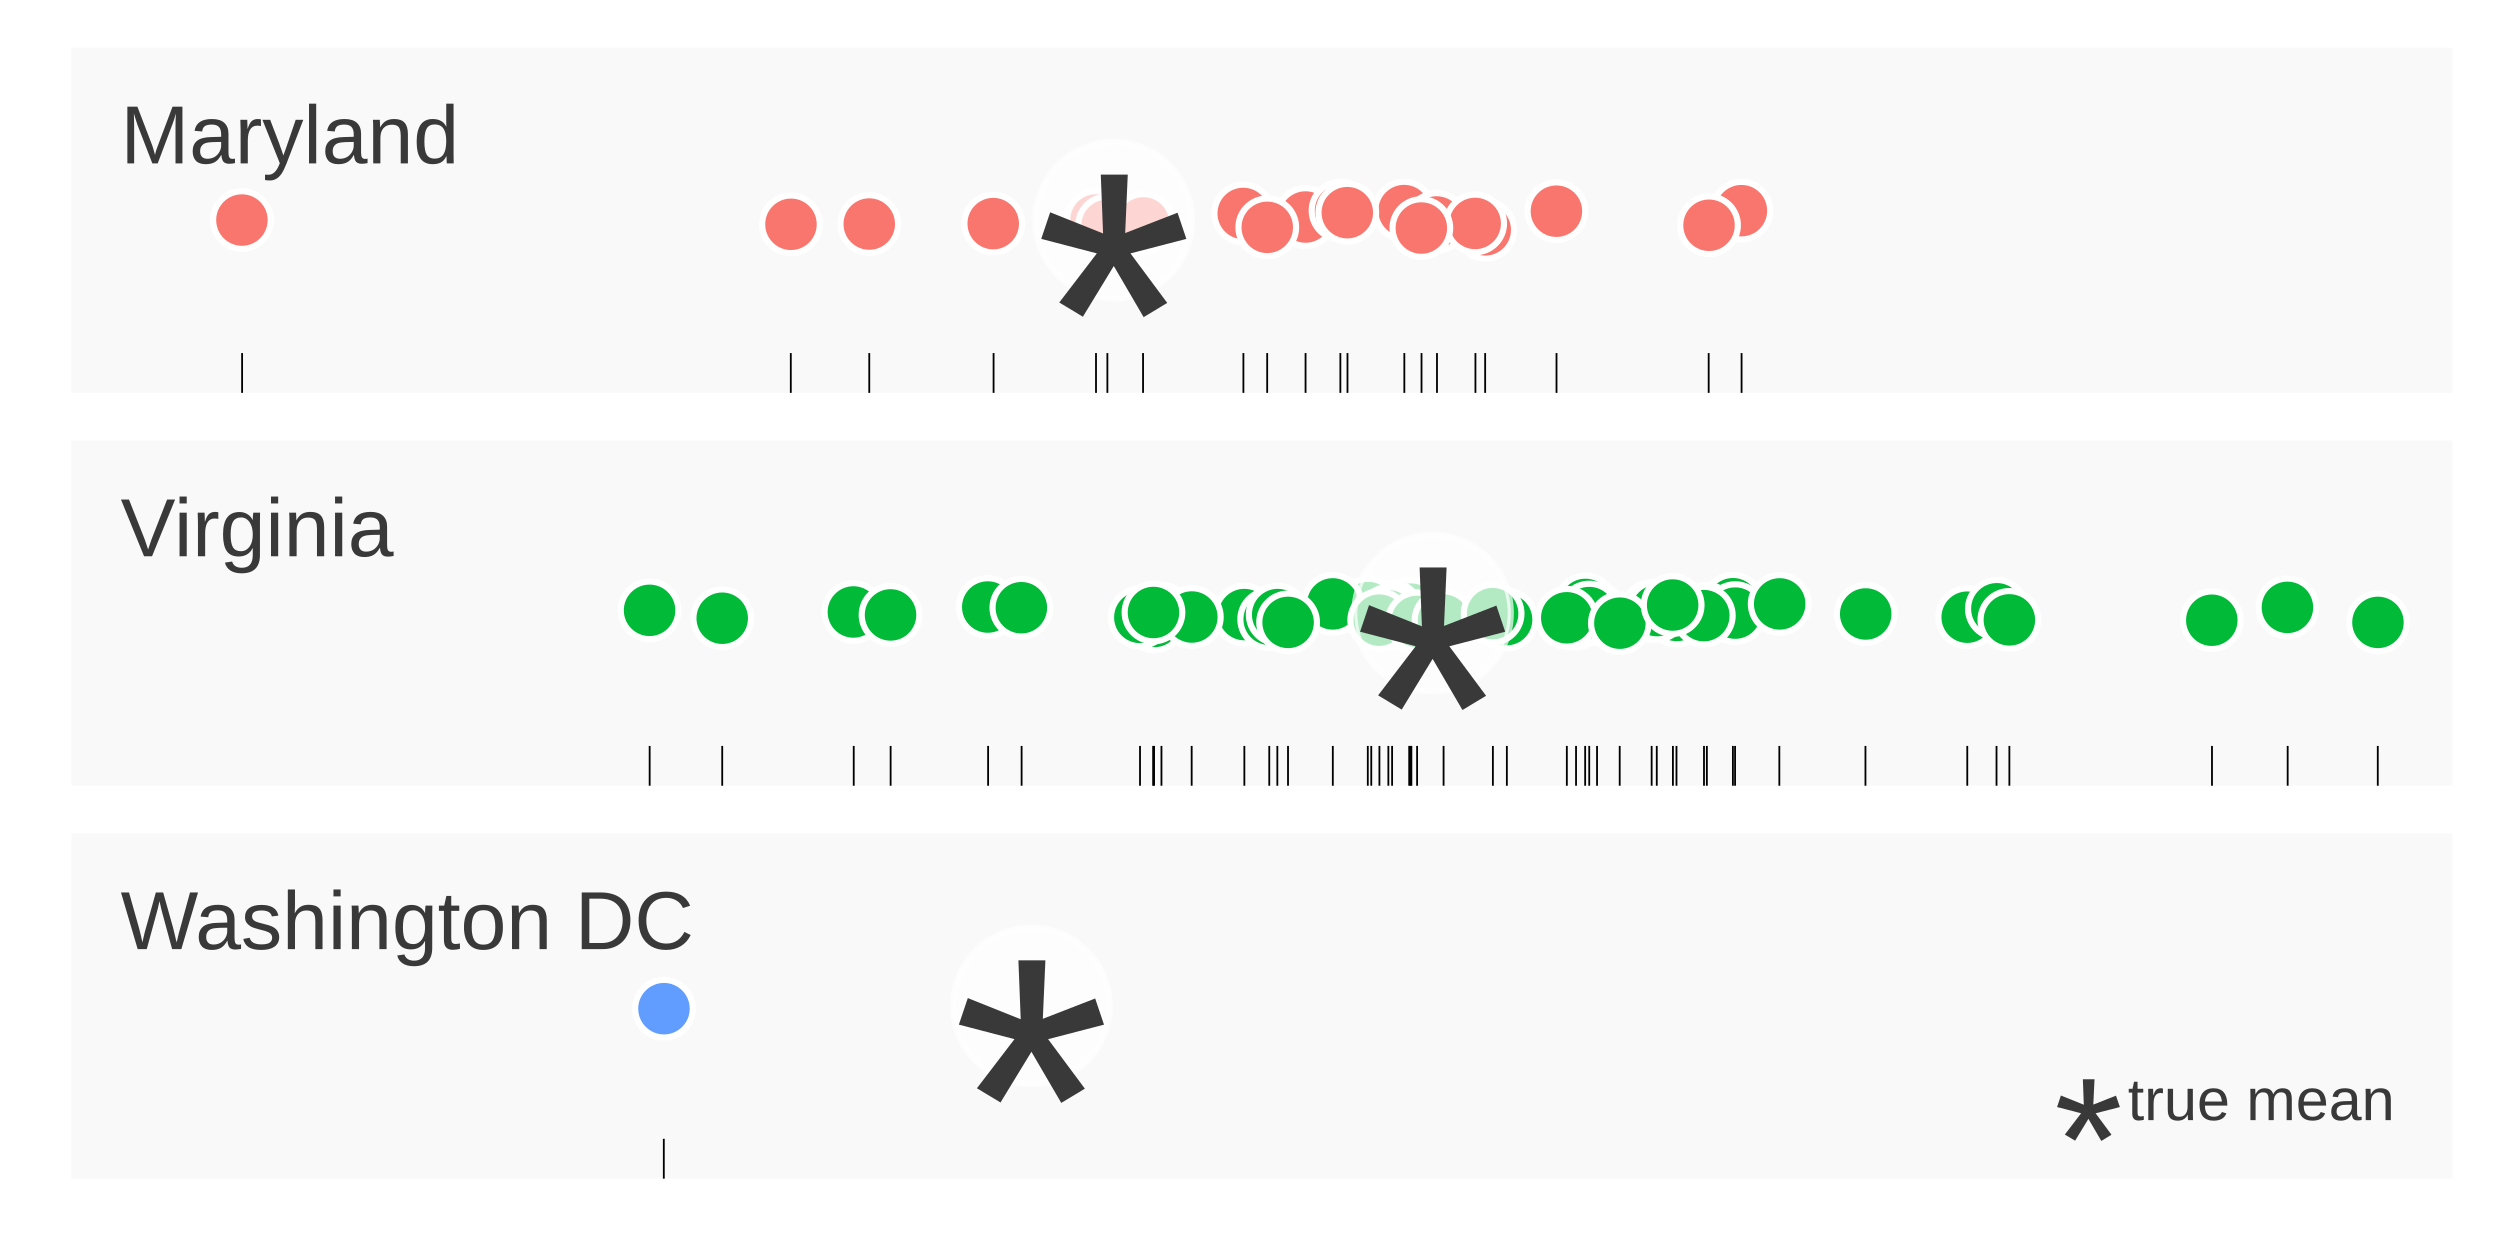
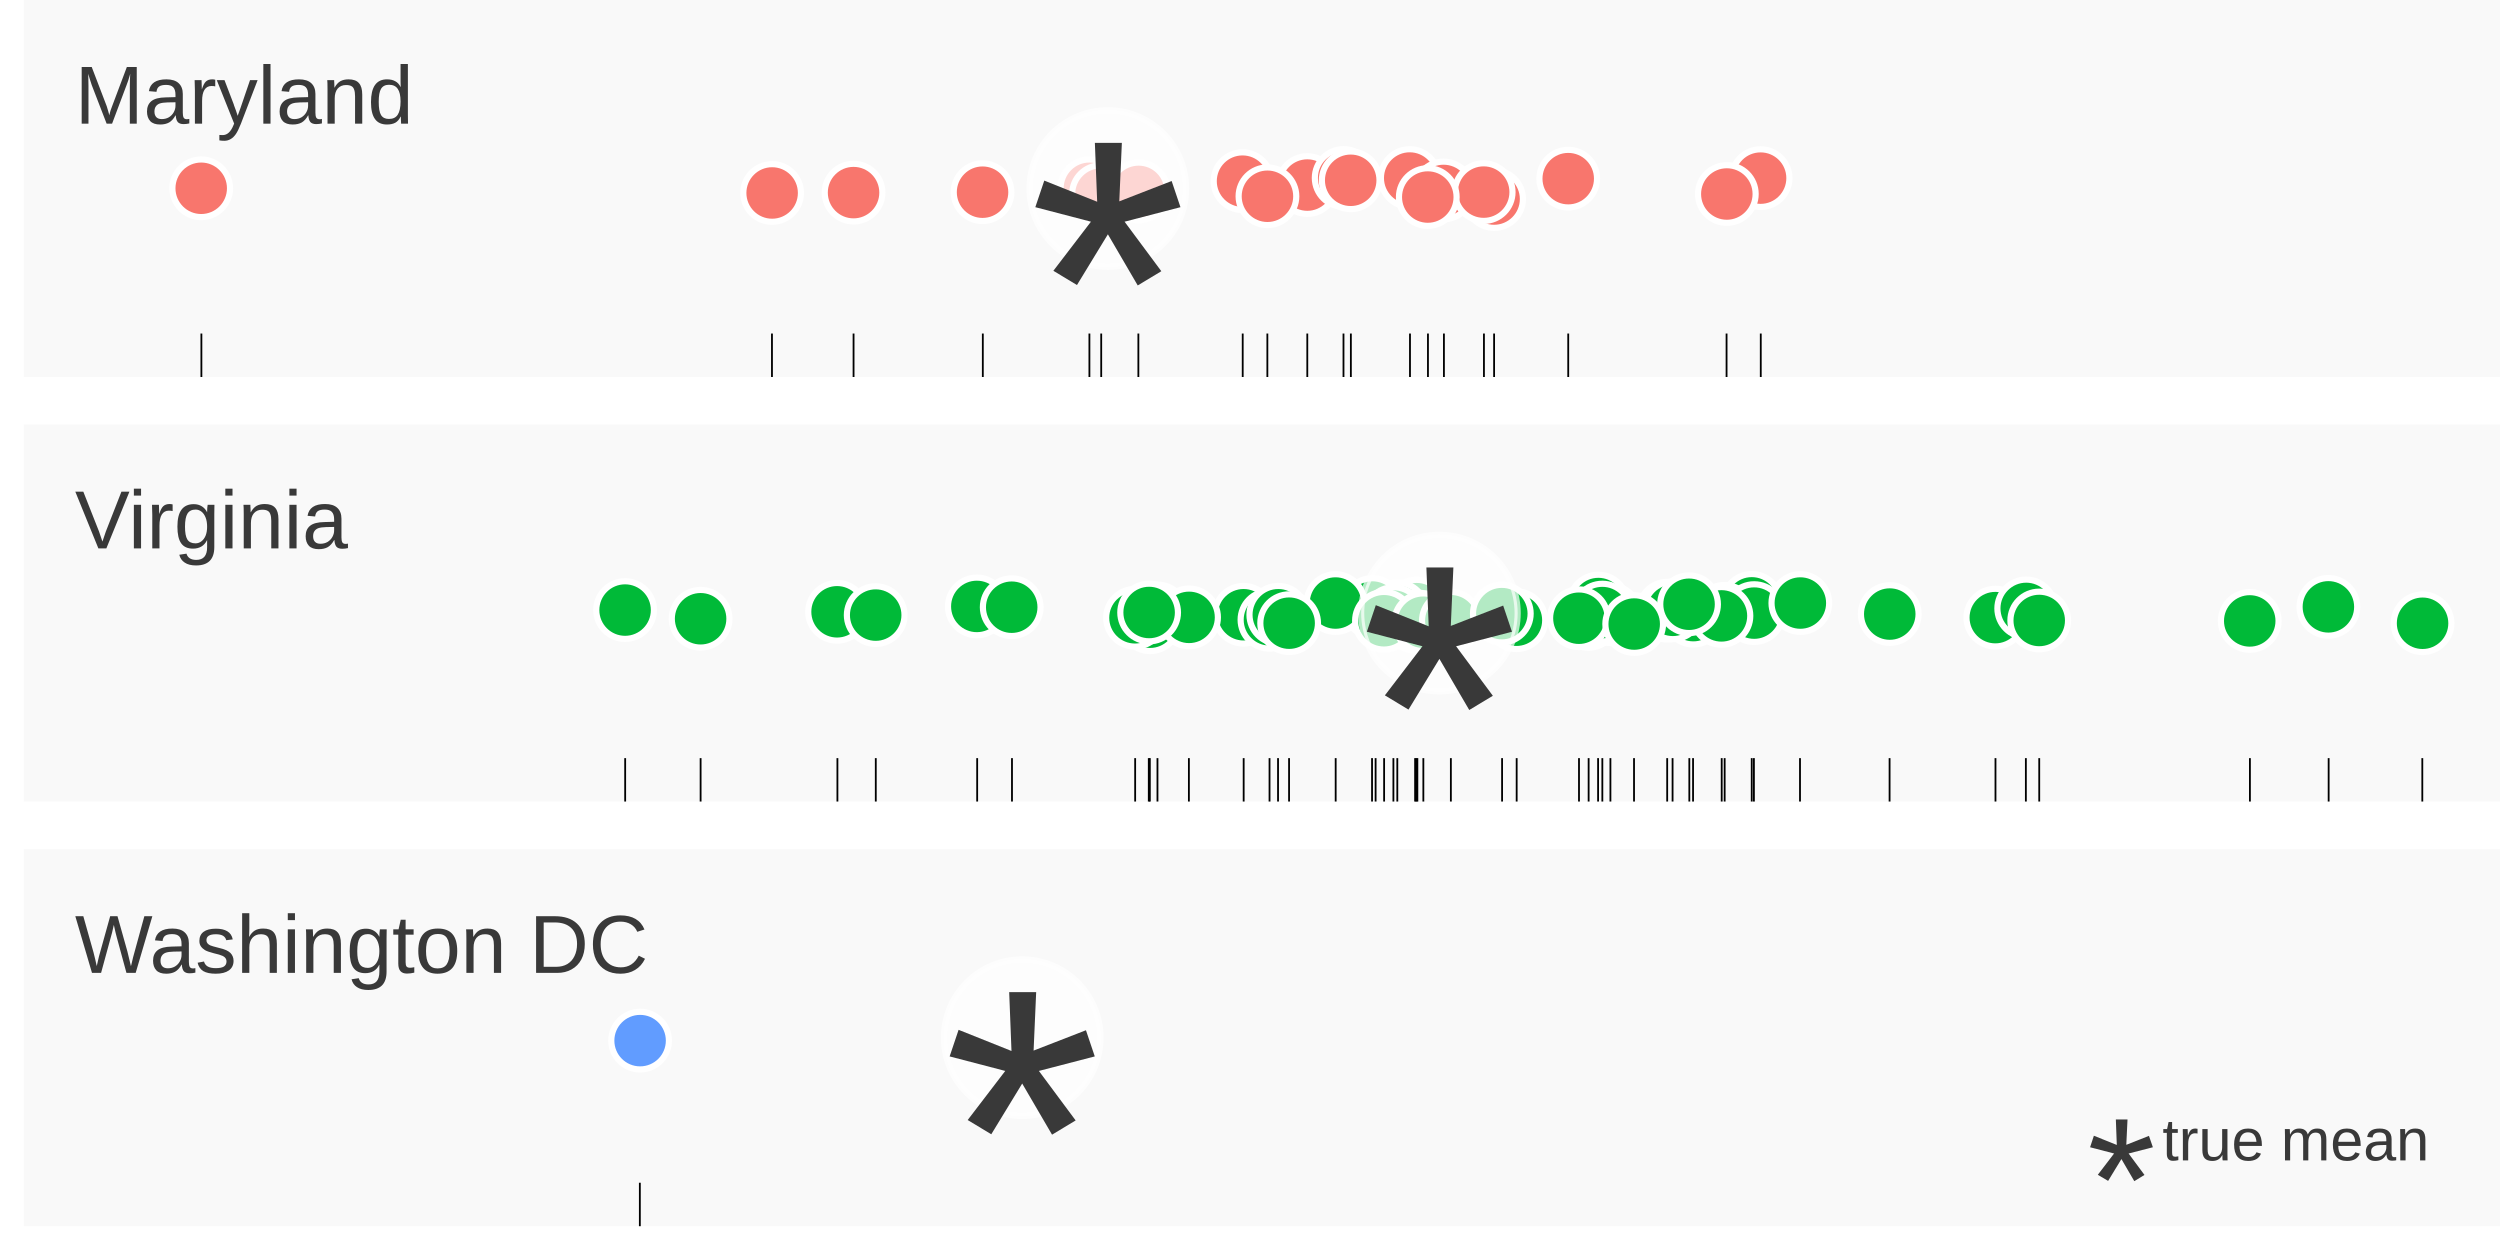
<svg xmlns="http://www.w3.org/2000/svg" viewBox="0 0 288.00 144.00">
  <defs>
    <style type="text/css">
    line, polyline, path, rect, circle {
      fill: none;
      stroke: #000000;
      stroke-linecap: round;
      stroke-linejoin: round;
      stroke-miterlimit: 10.00;
    }
  </style>
  </defs>
  <rect width="100%" height="100%" style="stroke: none; fill: #FFFFFF;" />
  <rect x="0.00" y="0.00" width="288.00" height="144.00" style="stroke-width: 1.07; stroke: #FFFFFF; fill: #FFFFFF;" />
  <defs>
    <clipPath id="cp1">
-       <rect x="8.22" y="5.48" width="274.30" height="39.78" />
-     </clipPath>
-   </defs>
-   <rect x="8.22" y="5.48" width="274.30" height="39.78" style="stroke-width: 1.07; stroke: none; fill: #F9F9F9;" clip-path="url(#cp1)" />
-   <circle cx="200.61" cy="24.27" r="2.49pt" style="stroke-width: 0.71; stroke: #FFFFFF; fill: #F8766D;" clip-path="url(#cp1)" />
-   <circle cx="143.22" cy="24.59" r="2.49pt" style="stroke-width: 0.71; stroke: #FFFFFF; fill: #F8766D;" clip-path="url(#cp1)" />
-   <circle cx="91.12" cy="25.84" r="2.49pt" style="stroke-width: 0.71; stroke: #FFFFFF; fill: #F8766D;" clip-path="url(#cp1)" />
-   <circle cx="150.40" cy="25.00" r="2.49pt" style="stroke-width: 0.71; stroke: #FFFFFF; fill: #F8766D;" clip-path="url(#cp1)" />
-   <circle cx="161.75" cy="24.26" r="2.49pt" style="stroke-width: 0.71; stroke: #FFFFFF; fill: #F8766D;" clip-path="url(#cp1)" />
-   <circle cx="154.43" cy="24.26" r="2.49pt" style="stroke-width: 0.71; stroke: #FFFFFF; fill: #F8766D;" clip-path="url(#cp1)" />
-   <circle cx="114.42" cy="25.76" r="2.49pt" style="stroke-width: 0.71; stroke: #FFFFFF; fill: #F8766D;" clip-path="url(#cp1)" />
-   <circle cx="196.88" cy="25.95" r="2.49pt" style="stroke-width: 0.71; stroke: #FFFFFF; fill: #F8766D;" clip-path="url(#cp1)" />
-   <circle cx="145.99" cy="26.19" r="2.49pt" style="stroke-width: 0.71; stroke: #FFFFFF; fill: #F8766D;" clip-path="url(#cp1)" />
-   <circle cx="100.14" cy="25.81" r="2.49pt" style="stroke-width: 0.71; stroke: #FFFFFF; fill: #F8766D;" clip-path="url(#cp1)" />
-   <circle cx="27.87" cy="25.35" r="2.49pt" style="stroke-width: 0.71; stroke: #FFFFFF; fill: #F8766D;" clip-path="url(#cp1)" />
-   <circle cx="179.30" cy="24.33" r="2.49pt" style="stroke-width: 0.71; stroke: #FFFFFF; fill: #F8766D;" clip-path="url(#cp1)" />
-   <circle cx="126.26" cy="25.34" r="2.49pt" style="stroke-width: 0.71; stroke: #FFFFFF; fill: #F8766D;" clip-path="url(#cp1)" />
-   <circle cx="127.54" cy="25.96" r="2.49pt" style="stroke-width: 0.71; stroke: #FFFFFF; fill: #F8766D;" clip-path="url(#cp1)" />
-   <circle cx="171.10" cy="26.48" r="2.49pt" style="stroke-width: 0.71; stroke: #FFFFFF; fill: #F8766D;" clip-path="url(#cp1)" />
-   <circle cx="165.50" cy="25.57" r="2.49pt" style="stroke-width: 0.71; stroke: #FFFFFF; fill: #F8766D;" clip-path="url(#cp1)" />
-   <circle cx="155.21" cy="24.50" r="2.49pt" style="stroke-width: 0.71; stroke: #FFFFFF; fill: #F8766D;" clip-path="url(#cp1)" />
-   <circle cx="169.94" cy="25.74" r="2.49pt" style="stroke-width: 0.71; stroke: #FFFFFF; fill: #F8766D;" clip-path="url(#cp1)" />
-   <circle cx="163.74" cy="26.27" r="2.49pt" style="stroke-width: 0.71; stroke: #FFFFFF; fill: #F8766D;" clip-path="url(#cp1)" />
-   <circle cx="131.72" cy="25.68" r="2.49pt" style="stroke-width: 0.71; stroke: #FFFFFF; fill: #F8766D;" clip-path="url(#cp1)" />
-   <line x1="200.63" y1="55.97" x2="200.63" y2="40.67" style="stroke-width: 0.21; stroke-linecap: butt;" clip-path="url(#cp1)" />
-   <line x1="143.24" y1="55.97" x2="143.24" y2="40.67" style="stroke-width: 0.21; stroke-linecap: butt;" clip-path="url(#cp1)" />
-   <line x1="91.10" y1="55.97" x2="91.10" y2="40.67" style="stroke-width: 0.21; stroke-linecap: butt;" clip-path="url(#cp1)" />
-   <line x1="150.40" y1="55.97" x2="150.40" y2="40.67" style="stroke-width: 0.21; stroke-linecap: butt;" clip-path="url(#cp1)" />
-   <line x1="161.78" y1="55.97" x2="161.78" y2="40.67" style="stroke-width: 0.21; stroke-linecap: butt;" clip-path="url(#cp1)" />
-   <line x1="154.41" y1="55.97" x2="154.41" y2="40.67" style="stroke-width: 0.21; stroke-linecap: butt;" clip-path="url(#cp1)" />
-   <line x1="114.46" y1="55.97" x2="114.46" y2="40.67" style="stroke-width: 0.21; stroke-linecap: butt;" clip-path="url(#cp1)" />
-   <line x1="196.84" y1="55.97" x2="196.84" y2="40.67" style="stroke-width: 0.21; stroke-linecap: butt;" clip-path="url(#cp1)" />
-   <line x1="145.98" y1="55.97" x2="145.98" y2="40.67" style="stroke-width: 0.21; stroke-linecap: butt;" clip-path="url(#cp1)" />
-   <line x1="100.14" y1="55.97" x2="100.14" y2="40.67" style="stroke-width: 0.21; stroke-linecap: butt;" clip-path="url(#cp1)" />
-   <line x1="27.89" y1="55.97" x2="27.89" y2="40.67" style="stroke-width: 0.21; stroke-linecap: butt;" clip-path="url(#cp1)" />
-   <line x1="179.31" y1="55.97" x2="179.31" y2="40.67" style="stroke-width: 0.21; stroke-linecap: butt;" clip-path="url(#cp1)" />
-   <line x1="126.26" y1="55.97" x2="126.26" y2="40.67" style="stroke-width: 0.21; stroke-linecap: butt;" clip-path="url(#cp1)" />
-   <line x1="127.57" y1="55.97" x2="127.57" y2="40.67" style="stroke-width: 0.21; stroke-linecap: butt;" clip-path="url(#cp1)" />
-   <line x1="171.09" y1="55.97" x2="171.09" y2="40.67" style="stroke-width: 0.21; stroke-linecap: butt;" clip-path="url(#cp1)" />
-   <line x1="165.54" y1="55.97" x2="165.54" y2="40.67" style="stroke-width: 0.21; stroke-linecap: butt;" clip-path="url(#cp1)" />
-   <line x1="155.23" y1="55.97" x2="155.23" y2="40.67" style="stroke-width: 0.21; stroke-linecap: butt;" clip-path="url(#cp1)" />
-   <line x1="169.97" y1="55.97" x2="169.97" y2="40.67" style="stroke-width: 0.21; stroke-linecap: butt;" clip-path="url(#cp1)" />
-   <line x1="163.76" y1="55.97" x2="163.76" y2="40.67" style="stroke-width: 0.21; stroke-linecap: butt;" clip-path="url(#cp1)" />
-   <line x1="131.68" y1="55.97" x2="131.68" y2="40.67" style="stroke-width: 0.21; stroke-linecap: butt;" clip-path="url(#cp1)" />
-   <circle cx="128.30" cy="25.37" r="6.76pt" style="stroke-width: 0.71; stroke: #FFFFFF; stroke-opacity: 0.70; fill: #FFFFFF; fill-opacity: 0.70;" clip-path="url(#cp1)" />
+       <rect x="2.74" y="0.00" width="285.26" height="43.43" />
+     </clipPath>
+   </defs>
+   <rect x="2.74" y="-0.00" width="285.26" height="43.43" style="stroke-width: 1.07; stroke: none; fill: #F9F9F9;" clip-path="url(#cp1)" />
+   <circle cx="202.82" cy="20.52" r="2.49pt" style="stroke-width: 0.71; stroke: #FFFFFF; fill: #F8766D;" clip-path="url(#cp1)" />
+   <circle cx="143.14" cy="20.87" r="2.49pt" style="stroke-width: 0.71; stroke: #FFFFFF; fill: #F8766D;" clip-path="url(#cp1)" />
+   <circle cx="88.95" cy="22.23" r="2.49pt" style="stroke-width: 0.71; stroke: #FFFFFF; fill: #F8766D;" clip-path="url(#cp1)" />
+   <circle cx="150.60" cy="21.32" r="2.49pt" style="stroke-width: 0.71; stroke: #FFFFFF; fill: #F8766D;" clip-path="url(#cp1)" />
+   <circle cx="162.40" cy="20.51" r="2.49pt" style="stroke-width: 0.71; stroke: #FFFFFF; fill: #F8766D;" clip-path="url(#cp1)" />
+   <circle cx="154.79" cy="20.50" r="2.49pt" style="stroke-width: 0.71; stroke: #FFFFFF; fill: #F8766D;" clip-path="url(#cp1)" />
+   <circle cx="113.19" cy="22.14" r="2.49pt" style="stroke-width: 0.71; stroke: #FFFFFF; fill: #F8766D;" clip-path="url(#cp1)" />
+   <circle cx="198.93" cy="22.35" r="2.49pt" style="stroke-width: 0.71; stroke: #FFFFFF; fill: #F8766D;" clip-path="url(#cp1)" />
+   <circle cx="146.01" cy="22.61" r="2.49pt" style="stroke-width: 0.71; stroke: #FFFFFF; fill: #F8766D;" clip-path="url(#cp1)" />
+   <circle cx="98.33" cy="22.19" r="2.49pt" style="stroke-width: 0.71; stroke: #FFFFFF; fill: #F8766D;" clip-path="url(#cp1)" />
+   <circle cx="23.18" cy="21.69" r="2.49pt" style="stroke-width: 0.71; stroke: #FFFFFF; fill: #F8766D;" clip-path="url(#cp1)" />
+   <circle cx="180.66" cy="20.58" r="2.49pt" style="stroke-width: 0.71; stroke: #FFFFFF; fill: #F8766D;" clip-path="url(#cp1)" />
+   <circle cx="125.50" cy="21.69" r="2.49pt" style="stroke-width: 0.71; stroke: #FFFFFF; fill: #F8766D;" clip-path="url(#cp1)" />
+   <circle cx="126.83" cy="22.36" r="2.49pt" style="stroke-width: 0.71; stroke: #FFFFFF; fill: #F8766D;" clip-path="url(#cp1)" />
+   <circle cx="172.12" cy="22.93" r="2.49pt" style="stroke-width: 0.71; stroke: #FFFFFF; fill: #F8766D;" clip-path="url(#cp1)" />
+   <circle cx="166.30" cy="21.94" r="2.49pt" style="stroke-width: 0.71; stroke: #FFFFFF; fill: #F8766D;" clip-path="url(#cp1)" />
+   <circle cx="155.60" cy="20.77" r="2.49pt" style="stroke-width: 0.71; stroke: #FFFFFF; fill: #F8766D;" clip-path="url(#cp1)" />
+   <circle cx="170.92" cy="22.13" r="2.49pt" style="stroke-width: 0.71; stroke: #FFFFFF; fill: #F8766D;" clip-path="url(#cp1)" />
+   <circle cx="164.48" cy="22.70" r="2.49pt" style="stroke-width: 0.71; stroke: #FFFFFF; fill: #F8766D;" clip-path="url(#cp1)" />
+   <circle cx="131.17" cy="22.05" r="2.49pt" style="stroke-width: 0.71; stroke: #FFFFFF; fill: #F8766D;" clip-path="url(#cp1)" />
+   <line x1="202.84" y1="55.13" x2="202.84" y2="38.42" style="stroke-width: 0.21; stroke-linecap: butt;" clip-path="url(#cp1)" />
+   <line x1="143.16" y1="55.13" x2="143.16" y2="38.42" style="stroke-width: 0.21; stroke-linecap: butt;" clip-path="url(#cp1)" />
+   <line x1="88.93" y1="55.13" x2="88.93" y2="38.42" style="stroke-width: 0.21; stroke-linecap: butt;" clip-path="url(#cp1)" />
+   <line x1="150.60" y1="55.13" x2="150.60" y2="38.42" style="stroke-width: 0.21; stroke-linecap: butt;" clip-path="url(#cp1)" />
+   <line x1="162.43" y1="55.13" x2="162.43" y2="38.42" style="stroke-width: 0.21; stroke-linecap: butt;" clip-path="url(#cp1)" />
+   <line x1="154.77" y1="55.13" x2="154.77" y2="38.42" style="stroke-width: 0.21; stroke-linecap: butt;" clip-path="url(#cp1)" />
+   <line x1="113.22" y1="55.13" x2="113.22" y2="38.42" style="stroke-width: 0.21; stroke-linecap: butt;" clip-path="url(#cp1)" />
+   <line x1="198.90" y1="55.13" x2="198.90" y2="38.42" style="stroke-width: 0.21; stroke-linecap: butt;" clip-path="url(#cp1)" />
+   <line x1="146.00" y1="55.13" x2="146.00" y2="38.42" style="stroke-width: 0.21; stroke-linecap: butt;" clip-path="url(#cp1)" />
+   <line x1="98.33" y1="55.13" x2="98.33" y2="38.42" style="stroke-width: 0.21; stroke-linecap: butt;" clip-path="url(#cp1)" />
+   <line x1="23.20" y1="55.13" x2="23.20" y2="38.42" style="stroke-width: 0.21; stroke-linecap: butt;" clip-path="url(#cp1)" />
+   <line x1="180.66" y1="55.13" x2="180.66" y2="38.42" style="stroke-width: 0.21; stroke-linecap: butt;" clip-path="url(#cp1)" />
+   <line x1="125.50" y1="55.13" x2="125.50" y2="38.42" style="stroke-width: 0.21; stroke-linecap: butt;" clip-path="url(#cp1)" />
+   <line x1="126.86" y1="55.13" x2="126.86" y2="38.42" style="stroke-width: 0.21; stroke-linecap: butt;" clip-path="url(#cp1)" />
+   <line x1="172.12" y1="55.13" x2="172.12" y2="38.42" style="stroke-width: 0.21; stroke-linecap: butt;" clip-path="url(#cp1)" />
+   <line x1="166.34" y1="55.13" x2="166.34" y2="38.42" style="stroke-width: 0.21; stroke-linecap: butt;" clip-path="url(#cp1)" />
+   <line x1="155.62" y1="55.13" x2="155.62" y2="38.42" style="stroke-width: 0.21; stroke-linecap: butt;" clip-path="url(#cp1)" />
+   <line x1="170.95" y1="55.13" x2="170.95" y2="38.42" style="stroke-width: 0.21; stroke-linecap: butt;" clip-path="url(#cp1)" />
+   <line x1="164.50" y1="55.13" x2="164.50" y2="38.42" style="stroke-width: 0.21; stroke-linecap: butt;" clip-path="url(#cp1)" />
+   <line x1="131.14" y1="55.13" x2="131.14" y2="38.42" style="stroke-width: 0.21; stroke-linecap: butt;" clip-path="url(#cp1)" />
+   <circle cx="127.62" cy="21.72" r="6.76pt" style="stroke-width: 0.71; stroke: #FFFFFF; stroke-opacity: 0.70; fill: #FFFFFF; fill-opacity: 0.70;" clip-path="url(#cp1)" />
  <g clip-path="url(#cp1)">
-     <text x="119.20" y="52.30" style="font-size: 35.09pt; fill: #393939; font-family: Arial;">*</text>
+     <text x="118.52" y="48.65" style="font-size: 35.09pt; fill: #393939; font-family: Arial;">*</text>
  </g>
  <g clip-path="url(#cp1)">
-     <text x="13.89" y="18.82" style="font-size: 7.11pt; fill: #393939; font-family: Arial;">Maryland</text>
+     <text x="8.63" y="14.25" style="font-size: 7.11pt; fill: #393939; font-family: Arial;">Maryland</text>
  </g>
  <defs>
    <clipPath id="cp2">
      <rect x="0.00" y="0.00" width="288.00" height="144.00" />
    </clipPath>
  </defs>
  <defs>
    <clipPath id="cp3">
-       <rect x="8.22" y="50.74" width="274.30" height="39.78" />
-     </clipPath>
-   </defs>
-   <rect x="8.22" y="50.74" width="274.30" height="39.78" style="stroke-width: 1.07; stroke: none; fill: #F9F9F9;" clip-path="url(#cp3)" />
-   <circle cx="74.83" cy="70.31" r="2.49pt" style="stroke-width: 0.71; stroke: #FFFFFF; fill: #00BA38;" clip-path="url(#cp3)" />
-   <circle cx="193.16" cy="70.90" r="2.49pt" style="stroke-width: 0.71; stroke: #FFFFFF; fill: #00BA38;" clip-path="url(#cp3)" />
-   <circle cx="162.52" cy="70.17" r="2.49pt" style="stroke-width: 0.71; stroke: #FFFFFF; fill: #00BA38;" clip-path="url(#cp3)" />
-   <circle cx="157.96" cy="70.17" r="2.49pt" style="stroke-width: 0.71; stroke: #FFFFFF; fill: #00BA38;" clip-path="url(#cp3)" />
-   <circle cx="98.31" cy="70.50" r="2.49pt" style="stroke-width: 0.71; stroke: #FFFFFF; fill: #00BA38;" clip-path="url(#cp3)" />
-   <circle cx="143.34" cy="70.80" r="2.49pt" style="stroke-width: 0.71; stroke: #FFFFFF; fill: #00BA38;" clip-path="url(#cp3)" />
-   <circle cx="184.00" cy="70.75" r="2.49pt" style="stroke-width: 0.71; stroke: #FFFFFF; fill: #00BA38;" clip-path="url(#cp3)" />
-   <circle cx="226.62" cy="71.10" r="2.49pt" style="stroke-width: 0.71; stroke: #FFFFFF; fill: #00BA38;" clip-path="url(#cp3)" />
-   <circle cx="160.38" cy="70.44" r="2.49pt" style="stroke-width: 0.71; stroke: #FFFFFF; fill: #00BA38;" clip-path="url(#cp3)" />
-   <circle cx="182.64" cy="69.63" r="2.49pt" style="stroke-width: 0.71; stroke: #FFFFFF; fill: #00BA38;" clip-path="url(#cp3)" />
-   <circle cx="162.62" cy="71.51" r="2.49pt" style="stroke-width: 0.71; stroke: #FFFFFF; fill: #00BA38;" clip-path="url(#cp3)" />
-   <circle cx="102.59" cy="70.84" r="2.49pt" style="stroke-width: 0.71; stroke: #FFFFFF; fill: #00BA38;" clip-path="url(#cp3)" />
-   <circle cx="146.21" cy="71.34" r="2.49pt" style="stroke-width: 0.71; stroke: #FFFFFF; fill: #00BA38;" clip-path="url(#cp3)" />
-   <circle cx="147.19" cy="70.80" r="2.49pt" style="stroke-width: 0.71; stroke: #FFFFFF; fill: #00BA38;" clip-path="url(#cp3)" />
-   <circle cx="162.35" cy="71.53" r="2.49pt" style="stroke-width: 0.71; stroke: #FFFFFF; fill: #00BA38;" clip-path="url(#cp3)" />
-   <circle cx="214.93" cy="70.73" r="2.49pt" style="stroke-width: 0.71; stroke: #FFFFFF; fill: #00BA38;" clip-path="url(#cp3)" />
-   <circle cx="199.64" cy="69.55" r="2.49pt" style="stroke-width: 0.71; stroke: #FFFFFF; fill: #00BA38;" clip-path="url(#cp3)" />
-   <circle cx="157.61" cy="69.99" r="2.49pt" style="stroke-width: 0.71; stroke: #FFFFFF; fill: #00BA38;" clip-path="url(#cp3)" />
-   <circle cx="153.53" cy="69.57" r="2.49pt" style="stroke-width: 0.71; stroke: #FFFFFF; fill: #00BA38;" clip-path="url(#cp3)" />
-   <circle cx="196.60" cy="70.70" r="2.49pt" style="stroke-width: 0.71; stroke: #FFFFFF; fill: #00BA38;" clip-path="url(#cp3)" />
-   <circle cx="190.30" cy="70.38" r="2.49pt" style="stroke-width: 0.71; stroke: #FFFFFF; fill: #00BA38;" clip-path="url(#cp3)" />
-   <circle cx="133.80" cy="70.67" r="2.49pt" style="stroke-width: 0.71; stroke: #FFFFFF; fill: #00BA38;" clip-path="url(#cp3)" />
-   <circle cx="132.99" cy="71.59" r="2.49pt" style="stroke-width: 0.71; stroke: #FFFFFF; fill: #00BA38;" clip-path="url(#cp3)" />
-   <circle cx="181.53" cy="71.25" r="2.49pt" style="stroke-width: 0.71; stroke: #FFFFFF; fill: #00BA38;" clip-path="url(#cp3)" />
-   <circle cx="199.90" cy="70.63" r="2.49pt" style="stroke-width: 0.71; stroke: #FFFFFF; fill: #00BA38;" clip-path="url(#cp3)" />
-   <circle cx="159.96" cy="70.94" r="2.49pt" style="stroke-width: 0.71; stroke: #FFFFFF; fill: #00BA38;" clip-path="url(#cp3)" />
-   <circle cx="205.02" cy="69.57" r="2.49pt" style="stroke-width: 0.71; stroke: #FFFFFF; fill: #00BA38;" clip-path="url(#cp3)" />
-   <circle cx="183.08" cy="70.57" r="2.49pt" style="stroke-width: 0.71; stroke: #FFFFFF; fill: #00BA38;" clip-path="url(#cp3)" />
-   <circle cx="137.30" cy="71.08" r="2.49pt" style="stroke-width: 0.71; stroke: #FFFFFF; fill: #00BA38;" clip-path="url(#cp3)" />
-   <circle cx="180.49" cy="71.17" r="2.49pt" style="stroke-width: 0.71; stroke: #FFFFFF; fill: #00BA38;" clip-path="url(#cp3)" />
-   <circle cx="113.79" cy="69.93" r="2.49pt" style="stroke-width: 0.71; stroke: #FFFFFF; fill: #00BA38;" clip-path="url(#cp3)" />
-   <circle cx="230.04" cy="70.13" r="2.49pt" style="stroke-width: 0.71; stroke: #FFFFFF; fill: #00BA38;" clip-path="url(#cp3)" />
-   <circle cx="254.80" cy="71.45" r="2.49pt" style="stroke-width: 0.71; stroke: #FFFFFF; fill: #00BA38;" clip-path="url(#cp3)" />
-   <circle cx="148.39" cy="71.70" r="2.49pt" style="stroke-width: 0.71; stroke: #FFFFFF; fill: #00BA38;" clip-path="url(#cp3)" />
-   <circle cx="117.66" cy="70.01" r="2.49pt" style="stroke-width: 0.71; stroke: #FFFFFF; fill: #00BA38;" clip-path="url(#cp3)" />
-   <circle cx="190.89" cy="70.34" r="2.49pt" style="stroke-width: 0.71; stroke: #FFFFFF; fill: #00BA38;" clip-path="url(#cp3)" />
-   <circle cx="158.89" cy="71.44" r="2.49pt" style="stroke-width: 0.71; stroke: #FFFFFF; fill: #00BA38;" clip-path="url(#cp3)" />
-   <circle cx="273.94" cy="71.70" r="2.49pt" style="stroke-width: 0.71; stroke: #FFFFFF; fill: #00BA38;" clip-path="url(#cp3)" />
-   <circle cx="163.23" cy="71.59" r="2.49pt" style="stroke-width: 0.71; stroke: #FFFFFF; fill: #00BA38;" clip-path="url(#cp3)" />
-   <circle cx="196.28" cy="70.92" r="2.49pt" style="stroke-width: 0.71; stroke: #FFFFFF; fill: #00BA38;" clip-path="url(#cp3)" />
-   <circle cx="166.30" cy="71.44" r="2.49pt" style="stroke-width: 0.71; stroke: #FFFFFF; fill: #00BA38;" clip-path="url(#cp3)" />
-   <circle cx="131.31" cy="71.12" r="2.49pt" style="stroke-width: 0.71; stroke: #FFFFFF; fill: #00BA38;" clip-path="url(#cp3)" />
-   <circle cx="173.56" cy="71.38" r="2.49pt" style="stroke-width: 0.71; stroke: #FFFFFF; fill: #00BA38;" clip-path="url(#cp3)" />
-   <circle cx="83.20" cy="71.22" r="2.49pt" style="stroke-width: 0.71; stroke: #FFFFFF; fill: #00BA38;" clip-path="url(#cp3)" />
-   <circle cx="231.48" cy="71.41" r="2.49pt" style="stroke-width: 0.71; stroke: #FFFFFF; fill: #00BA38;" clip-path="url(#cp3)" />
-   <circle cx="171.95" cy="70.69" r="2.49pt" style="stroke-width: 0.71; stroke: #FFFFFF; fill: #00BA38;" clip-path="url(#cp3)" />
-   <circle cx="263.51" cy="69.97" r="2.49pt" style="stroke-width: 0.71; stroke: #FFFFFF; fill: #00BA38;" clip-path="url(#cp3)" />
-   <circle cx="186.61" cy="71.79" r="2.49pt" style="stroke-width: 0.71; stroke: #FFFFFF; fill: #00BA38;" clip-path="url(#cp3)" />
-   <circle cx="132.88" cy="70.56" r="2.49pt" style="stroke-width: 0.71; stroke: #FFFFFF; fill: #00BA38;" clip-path="url(#cp3)" />
-   <circle cx="192.69" cy="69.70" r="2.49pt" style="stroke-width: 0.71; stroke: #FFFFFF; fill: #00BA38;" clip-path="url(#cp3)" />
-   <line x1="74.84" y1="101.23" x2="74.84" y2="85.93" style="stroke-width: 0.21; stroke-linecap: butt;" clip-path="url(#cp3)" />
-   <line x1="193.13" y1="101.23" x2="193.13" y2="85.93" style="stroke-width: 0.21; stroke-linecap: butt;" clip-path="url(#cp3)" />
-   <line x1="162.49" y1="101.23" x2="162.49" y2="85.93" style="stroke-width: 0.21; stroke-linecap: butt;" clip-path="url(#cp3)" />
-   <line x1="157.97" y1="101.23" x2="157.97" y2="85.93" style="stroke-width: 0.21; stroke-linecap: butt;" clip-path="url(#cp3)" />
-   <line x1="98.35" y1="101.23" x2="98.35" y2="85.93" style="stroke-width: 0.21; stroke-linecap: butt;" clip-path="url(#cp3)" />
-   <line x1="143.35" y1="101.23" x2="143.35" y2="85.93" style="stroke-width: 0.21; stroke-linecap: butt;" clip-path="url(#cp3)" />
-   <line x1="183.98" y1="101.23" x2="183.98" y2="85.93" style="stroke-width: 0.21; stroke-linecap: butt;" clip-path="url(#cp3)" />
-   <line x1="226.63" y1="101.23" x2="226.63" y2="85.93" style="stroke-width: 0.21; stroke-linecap: butt;" clip-path="url(#cp3)" />
-   <line x1="160.37" y1="101.23" x2="160.37" y2="85.93" style="stroke-width: 0.21; stroke-linecap: butt;" clip-path="url(#cp3)" />
-   <line x1="182.61" y1="101.23" x2="182.61" y2="85.93" style="stroke-width: 0.21; stroke-linecap: butt;" clip-path="url(#cp3)" />
-   <line x1="162.59" y1="101.23" x2="162.59" y2="85.93" style="stroke-width: 0.21; stroke-linecap: butt;" clip-path="url(#cp3)" />
-   <line x1="102.60" y1="101.23" x2="102.60" y2="85.93" style="stroke-width: 0.21; stroke-linecap: butt;" clip-path="url(#cp3)" />
-   <line x1="146.22" y1="101.23" x2="146.22" y2="85.93" style="stroke-width: 0.21; stroke-linecap: butt;" clip-path="url(#cp3)" />
-   <line x1="147.15" y1="101.23" x2="147.15" y2="85.93" style="stroke-width: 0.21; stroke-linecap: butt;" clip-path="url(#cp3)" />
-   <line x1="162.34" y1="101.23" x2="162.34" y2="85.93" style="stroke-width: 0.21; stroke-linecap: butt;" clip-path="url(#cp3)" />
-   <line x1="214.90" y1="101.23" x2="214.90" y2="85.93" style="stroke-width: 0.21; stroke-linecap: butt;" clip-path="url(#cp3)" />
-   <line x1="199.63" y1="101.23" x2="199.63" y2="85.93" style="stroke-width: 0.21; stroke-linecap: butt;" clip-path="url(#cp3)" />
-   <line x1="157.57" y1="101.23" x2="157.57" y2="85.93" style="stroke-width: 0.21; stroke-linecap: butt;" clip-path="url(#cp3)" />
-   <line x1="153.54" y1="101.23" x2="153.54" y2="85.93" style="stroke-width: 0.21; stroke-linecap: butt;" clip-path="url(#cp3)" />
-   <line x1="196.63" y1="101.23" x2="196.63" y2="85.93" style="stroke-width: 0.21; stroke-linecap: butt;" clip-path="url(#cp3)" />
-   <line x1="190.27" y1="101.23" x2="190.27" y2="85.93" style="stroke-width: 0.21; stroke-linecap: butt;" clip-path="url(#cp3)" />
-   <line x1="133.80" y1="101.23" x2="133.80" y2="85.93" style="stroke-width: 0.21; stroke-linecap: butt;" clip-path="url(#cp3)" />
-   <line x1="132.95" y1="101.23" x2="132.95" y2="85.93" style="stroke-width: 0.21; stroke-linecap: butt;" clip-path="url(#cp3)" />
-   <line x1="181.56" y1="101.23" x2="181.56" y2="85.93" style="stroke-width: 0.21; stroke-linecap: butt;" clip-path="url(#cp3)" />
-   <line x1="199.88" y1="101.23" x2="199.88" y2="85.93" style="stroke-width: 0.21; stroke-linecap: butt;" clip-path="url(#cp3)" />
-   <line x1="159.94" y1="101.23" x2="159.94" y2="85.93" style="stroke-width: 0.21; stroke-linecap: butt;" clip-path="url(#cp3)" />
-   <line x1="204.98" y1="101.23" x2="204.98" y2="85.93" style="stroke-width: 0.21; stroke-linecap: butt;" clip-path="url(#cp3)" />
-   <line x1="183.08" y1="101.23" x2="183.08" y2="85.93" style="stroke-width: 0.21; stroke-linecap: butt;" clip-path="url(#cp3)" />
-   <line x1="137.28" y1="101.23" x2="137.28" y2="85.93" style="stroke-width: 0.21; stroke-linecap: butt;" clip-path="url(#cp3)" />
-   <line x1="180.50" y1="101.23" x2="180.50" y2="85.93" style="stroke-width: 0.21; stroke-linecap: butt;" clip-path="url(#cp3)" />
-   <line x1="113.83" y1="101.23" x2="113.83" y2="85.93" style="stroke-width: 0.21; stroke-linecap: butt;" clip-path="url(#cp3)" />
-   <line x1="230.00" y1="101.23" x2="230.00" y2="85.93" style="stroke-width: 0.21; stroke-linecap: butt;" clip-path="url(#cp3)" />
-   <line x1="254.82" y1="101.23" x2="254.82" y2="85.93" style="stroke-width: 0.21; stroke-linecap: butt;" clip-path="url(#cp3)" />
-   <line x1="148.38" y1="101.23" x2="148.38" y2="85.93" style="stroke-width: 0.21; stroke-linecap: butt;" clip-path="url(#cp3)" />
-   <line x1="117.69" y1="101.23" x2="117.69" y2="85.93" style="stroke-width: 0.21; stroke-linecap: butt;" clip-path="url(#cp3)" />
-   <line x1="190.86" y1="101.23" x2="190.86" y2="85.93" style="stroke-width: 0.21; stroke-linecap: butt;" clip-path="url(#cp3)" />
-   <line x1="158.91" y1="101.23" x2="158.91" y2="85.93" style="stroke-width: 0.21; stroke-linecap: butt;" clip-path="url(#cp3)" />
-   <line x1="273.92" y1="101.23" x2="273.92" y2="85.93" style="stroke-width: 0.21; stroke-linecap: butt;" clip-path="url(#cp3)" />
-   <line x1="163.25" y1="101.23" x2="163.25" y2="85.93" style="stroke-width: 0.21; stroke-linecap: butt;" clip-path="url(#cp3)" />
-   <line x1="196.30" y1="101.23" x2="196.30" y2="85.93" style="stroke-width: 0.21; stroke-linecap: butt;" clip-path="url(#cp3)" />
-   <line x1="166.30" y1="101.23" x2="166.30" y2="85.93" style="stroke-width: 0.21; stroke-linecap: butt;" clip-path="url(#cp3)" />
-   <line x1="131.33" y1="101.23" x2="131.33" y2="85.93" style="stroke-width: 0.21; stroke-linecap: butt;" clip-path="url(#cp3)" />
-   <line x1="173.59" y1="101.23" x2="173.59" y2="85.93" style="stroke-width: 0.21; stroke-linecap: butt;" clip-path="url(#cp3)" />
-   <line x1="83.20" y1="101.23" x2="83.20" y2="85.93" style="stroke-width: 0.21; stroke-linecap: butt;" clip-path="url(#cp3)" />
-   <line x1="231.48" y1="101.23" x2="231.48" y2="85.93" style="stroke-width: 0.21; stroke-linecap: butt;" clip-path="url(#cp3)" />
-   <line x1="171.98" y1="101.23" x2="171.98" y2="85.93" style="stroke-width: 0.21; stroke-linecap: butt;" clip-path="url(#cp3)" />
-   <line x1="263.54" y1="101.23" x2="263.54" y2="85.93" style="stroke-width: 0.21; stroke-linecap: butt;" clip-path="url(#cp3)" />
-   <line x1="186.59" y1="101.23" x2="186.59" y2="85.93" style="stroke-width: 0.21; stroke-linecap: butt;" clip-path="url(#cp3)" />
-   <line x1="132.84" y1="101.23" x2="132.84" y2="85.93" style="stroke-width: 0.21; stroke-linecap: butt;" clip-path="url(#cp3)" />
-   <line x1="192.72" y1="101.23" x2="192.72" y2="85.93" style="stroke-width: 0.21; stroke-linecap: butt;" clip-path="url(#cp3)" />
-   <circle cx="165.03" cy="70.63" r="6.76pt" style="stroke-width: 0.71; stroke: #FFFFFF; stroke-opacity: 0.70; fill: #FFFFFF; fill-opacity: 0.70;" clip-path="url(#cp3)" />
+       <rect x="2.74" y="48.91" width="285.26" height="43.43" />
+     </clipPath>
+   </defs>
+   <rect x="2.74" y="48.91" width="285.26" height="43.43" style="stroke-width: 1.07; stroke: none; fill: #F9F9F9;" clip-path="url(#cp3)" />
+   <circle cx="72.01" cy="70.28" r="2.49pt" style="stroke-width: 0.71; stroke: #FFFFFF; fill: #00BA38;" clip-path="url(#cp3)" />
+   <circle cx="195.07" cy="70.92" r="2.49pt" style="stroke-width: 0.71; stroke: #FFFFFF; fill: #00BA38;" clip-path="url(#cp3)" />
+   <circle cx="163.20" cy="70.12" r="2.49pt" style="stroke-width: 0.71; stroke: #FFFFFF; fill: #00BA38;" clip-path="url(#cp3)" />
+   <circle cx="158.46" cy="70.12" r="2.49pt" style="stroke-width: 0.71; stroke: #FFFFFF; fill: #00BA38;" clip-path="url(#cp3)" />
+   <circle cx="96.43" cy="70.48" r="2.49pt" style="stroke-width: 0.71; stroke: #FFFFFF; fill: #00BA38;" clip-path="url(#cp3)" />
+   <circle cx="143.26" cy="70.82" r="2.49pt" style="stroke-width: 0.71; stroke: #FFFFFF; fill: #00BA38;" clip-path="url(#cp3)" />
+   <circle cx="185.54" cy="70.76" r="2.49pt" style="stroke-width: 0.71; stroke: #FFFFFF; fill: #00BA38;" clip-path="url(#cp3)" />
+   <circle cx="229.86" cy="71.15" r="2.49pt" style="stroke-width: 0.71; stroke: #FFFFFF; fill: #00BA38;" clip-path="url(#cp3)" />
+   <circle cx="160.98" cy="70.42" r="2.49pt" style="stroke-width: 0.71; stroke: #FFFFFF; fill: #00BA38;" clip-path="url(#cp3)" />
+   <circle cx="184.13" cy="69.53" r="2.49pt" style="stroke-width: 0.71; stroke: #FFFFFF; fill: #00BA38;" clip-path="url(#cp3)" />
+   <circle cx="163.31" cy="71.59" r="2.49pt" style="stroke-width: 0.71; stroke: #FFFFFF; fill: #00BA38;" clip-path="url(#cp3)" />
+   <circle cx="100.88" cy="70.86" r="2.49pt" style="stroke-width: 0.71; stroke: #FFFFFF; fill: #00BA38;" clip-path="url(#cp3)" />
+   <circle cx="146.24" cy="71.40" r="2.49pt" style="stroke-width: 0.71; stroke: #FFFFFF; fill: #00BA38;" clip-path="url(#cp3)" />
+   <circle cx="147.26" cy="70.82" r="2.49pt" style="stroke-width: 0.71; stroke: #FFFFFF; fill: #00BA38;" clip-path="url(#cp3)" />
+   <circle cx="163.03" cy="71.61" r="2.49pt" style="stroke-width: 0.71; stroke: #FFFFFF; fill: #00BA38;" clip-path="url(#cp3)" />
+   <circle cx="217.70" cy="70.74" r="2.49pt" style="stroke-width: 0.71; stroke: #FFFFFF; fill: #00BA38;" clip-path="url(#cp3)" />
+   <circle cx="201.81" cy="69.45" r="2.49pt" style="stroke-width: 0.71; stroke: #FFFFFF; fill: #00BA38;" clip-path="url(#cp3)" />
+   <circle cx="158.09" cy="69.93" r="2.49pt" style="stroke-width: 0.71; stroke: #FFFFFF; fill: #00BA38;" clip-path="url(#cp3)" />
+   <circle cx="153.85" cy="69.47" r="2.49pt" style="stroke-width: 0.71; stroke: #FFFFFF; fill: #00BA38;" clip-path="url(#cp3)" />
+   <circle cx="198.65" cy="70.71" r="2.49pt" style="stroke-width: 0.71; stroke: #FFFFFF; fill: #00BA38;" clip-path="url(#cp3)" />
+   <circle cx="192.10" cy="70.35" r="2.49pt" style="stroke-width: 0.71; stroke: #FFFFFF; fill: #00BA38;" clip-path="url(#cp3)" />
+   <circle cx="133.34" cy="70.67" r="2.49pt" style="stroke-width: 0.71; stroke: #FFFFFF; fill: #00BA38;" clip-path="url(#cp3)" />
+   <circle cx="132.49" cy="71.68" r="2.49pt" style="stroke-width: 0.71; stroke: #FFFFFF; fill: #00BA38;" clip-path="url(#cp3)" />
+   <circle cx="182.98" cy="71.30" r="2.49pt" style="stroke-width: 0.71; stroke: #FFFFFF; fill: #00BA38;" clip-path="url(#cp3)" />
+   <circle cx="202.08" cy="70.63" r="2.49pt" style="stroke-width: 0.71; stroke: #FFFFFF; fill: #00BA38;" clip-path="url(#cp3)" />
+   <circle cx="160.54" cy="70.97" r="2.49pt" style="stroke-width: 0.71; stroke: #FFFFFF; fill: #00BA38;" clip-path="url(#cp3)" />
+   <circle cx="207.40" cy="69.47" r="2.49pt" style="stroke-width: 0.71; stroke: #FFFFFF; fill: #00BA38;" clip-path="url(#cp3)" />
+   <circle cx="184.59" cy="70.57" r="2.49pt" style="stroke-width: 0.71; stroke: #FFFFFF; fill: #00BA38;" clip-path="url(#cp3)" />
+   <circle cx="136.98" cy="71.12" r="2.49pt" style="stroke-width: 0.71; stroke: #FFFFFF; fill: #00BA38;" clip-path="url(#cp3)" />
+   <circle cx="181.89" cy="71.22" r="2.49pt" style="stroke-width: 0.71; stroke: #FFFFFF; fill: #00BA38;" clip-path="url(#cp3)" />
+   <circle cx="112.53" cy="69.86" r="2.49pt" style="stroke-width: 0.71; stroke: #FFFFFF; fill: #00BA38;" clip-path="url(#cp3)" />
+   <circle cx="233.42" cy="70.09" r="2.49pt" style="stroke-width: 0.71; stroke: #FFFFFF; fill: #00BA38;" clip-path="url(#cp3)" />
+   <circle cx="259.17" cy="71.53" r="2.49pt" style="stroke-width: 0.71; stroke: #FFFFFF; fill: #00BA38;" clip-path="url(#cp3)" />
+   <circle cx="148.51" cy="71.79" r="2.49pt" style="stroke-width: 0.71; stroke: #FFFFFF; fill: #00BA38;" clip-path="url(#cp3)" />
+   <circle cx="116.55" cy="69.95" r="2.49pt" style="stroke-width: 0.71; stroke: #FFFFFF; fill: #00BA38;" clip-path="url(#cp3)" />
+   <circle cx="192.71" cy="70.31" r="2.49pt" style="stroke-width: 0.71; stroke: #FFFFFF; fill: #00BA38;" clip-path="url(#cp3)" />
+   <circle cx="159.43" cy="71.51" r="2.49pt" style="stroke-width: 0.71; stroke: #FFFFFF; fill: #00BA38;" clip-path="url(#cp3)" />
+   <circle cx="279.08" cy="71.80" r="2.49pt" style="stroke-width: 0.71; stroke: #FFFFFF; fill: #00BA38;" clip-path="url(#cp3)" />
+   <circle cx="163.95" cy="71.68" r="2.49pt" style="stroke-width: 0.71; stroke: #FFFFFF; fill: #00BA38;" clip-path="url(#cp3)" />
+   <circle cx="198.31" cy="70.95" r="2.49pt" style="stroke-width: 0.71; stroke: #FFFFFF; fill: #00BA38;" clip-path="url(#cp3)" />
+   <circle cx="167.14" cy="71.51" r="2.49pt" style="stroke-width: 0.71; stroke: #FFFFFF; fill: #00BA38;" clip-path="url(#cp3)" />
+   <circle cx="130.75" cy="71.17" r="2.49pt" style="stroke-width: 0.71; stroke: #FFFFFF; fill: #00BA38;" clip-path="url(#cp3)" />
+   <circle cx="174.69" cy="71.45" r="2.49pt" style="stroke-width: 0.71; stroke: #FFFFFF; fill: #00BA38;" clip-path="url(#cp3)" />
+   <circle cx="80.71" cy="71.28" r="2.49pt" style="stroke-width: 0.71; stroke: #FFFFFF; fill: #00BA38;" clip-path="url(#cp3)" />
+   <circle cx="234.92" cy="71.48" r="2.49pt" style="stroke-width: 0.71; stroke: #FFFFFF; fill: #00BA38;" clip-path="url(#cp3)" />
+   <circle cx="173.01" cy="70.69" r="2.49pt" style="stroke-width: 0.71; stroke: #FFFFFF; fill: #00BA38;" clip-path="url(#cp3)" />
+   <circle cx="268.23" cy="69.91" r="2.49pt" style="stroke-width: 0.71; stroke: #FFFFFF; fill: #00BA38;" clip-path="url(#cp3)" />
+   <circle cx="188.26" cy="71.89" r="2.49pt" style="stroke-width: 0.71; stroke: #FFFFFF; fill: #00BA38;" clip-path="url(#cp3)" />
+   <circle cx="132.38" cy="70.56" r="2.49pt" style="stroke-width: 0.71; stroke: #FFFFFF; fill: #00BA38;" clip-path="url(#cp3)" />
+   <circle cx="194.58" cy="69.61" r="2.49pt" style="stroke-width: 0.71; stroke: #FFFFFF; fill: #00BA38;" clip-path="url(#cp3)" />
+   <line x1="72.02" y1="104.04" x2="72.02" y2="87.34" style="stroke-width: 0.21; stroke-linecap: butt;" clip-path="url(#cp3)" />
+   <line x1="195.04" y1="104.04" x2="195.04" y2="87.34" style="stroke-width: 0.21; stroke-linecap: butt;" clip-path="url(#cp3)" />
+   <line x1="163.17" y1="104.04" x2="163.17" y2="87.34" style="stroke-width: 0.21; stroke-linecap: butt;" clip-path="url(#cp3)" />
+   <line x1="158.47" y1="104.04" x2="158.47" y2="87.34" style="stroke-width: 0.21; stroke-linecap: butt;" clip-path="url(#cp3)" />
+   <line x1="96.47" y1="104.04" x2="96.47" y2="87.34" style="stroke-width: 0.21; stroke-linecap: butt;" clip-path="url(#cp3)" />
+   <line x1="143.27" y1="104.04" x2="143.27" y2="87.34" style="stroke-width: 0.21; stroke-linecap: butt;" clip-path="url(#cp3)" />
+   <line x1="185.52" y1="104.04" x2="185.52" y2="87.34" style="stroke-width: 0.21; stroke-linecap: butt;" clip-path="url(#cp3)" />
+   <line x1="229.88" y1="104.04" x2="229.88" y2="87.34" style="stroke-width: 0.21; stroke-linecap: butt;" clip-path="url(#cp3)" />
+   <line x1="160.97" y1="104.04" x2="160.97" y2="87.34" style="stroke-width: 0.21; stroke-linecap: butt;" clip-path="url(#cp3)" />
+   <line x1="184.10" y1="104.04" x2="184.10" y2="87.34" style="stroke-width: 0.21; stroke-linecap: butt;" clip-path="url(#cp3)" />
+   <line x1="163.28" y1="104.04" x2="163.28" y2="87.34" style="stroke-width: 0.21; stroke-linecap: butt;" clip-path="url(#cp3)" />
+   <line x1="100.89" y1="104.04" x2="100.89" y2="87.34" style="stroke-width: 0.21; stroke-linecap: butt;" clip-path="url(#cp3)" />
+   <line x1="146.25" y1="104.04" x2="146.25" y2="87.34" style="stroke-width: 0.21; stroke-linecap: butt;" clip-path="url(#cp3)" />
+   <line x1="147.23" y1="104.04" x2="147.23" y2="87.34" style="stroke-width: 0.21; stroke-linecap: butt;" clip-path="url(#cp3)" />
+   <line x1="163.02" y1="104.04" x2="163.02" y2="87.34" style="stroke-width: 0.21; stroke-linecap: butt;" clip-path="url(#cp3)" />
+   <line x1="217.68" y1="104.04" x2="217.68" y2="87.34" style="stroke-width: 0.21; stroke-linecap: butt;" clip-path="url(#cp3)" />
+   <line x1="201.80" y1="104.04" x2="201.80" y2="87.34" style="stroke-width: 0.21; stroke-linecap: butt;" clip-path="url(#cp3)" />
+   <line x1="158.06" y1="104.04" x2="158.06" y2="87.34" style="stroke-width: 0.21; stroke-linecap: butt;" clip-path="url(#cp3)" />
+   <line x1="153.87" y1="104.04" x2="153.87" y2="87.34" style="stroke-width: 0.21; stroke-linecap: butt;" clip-path="url(#cp3)" />
+   <line x1="198.68" y1="104.04" x2="198.68" y2="87.34" style="stroke-width: 0.21; stroke-linecap: butt;" clip-path="url(#cp3)" />
+   <line x1="192.06" y1="104.04" x2="192.06" y2="87.34" style="stroke-width: 0.21; stroke-linecap: butt;" clip-path="url(#cp3)" />
+   <line x1="133.34" y1="104.04" x2="133.34" y2="87.34" style="stroke-width: 0.21; stroke-linecap: butt;" clip-path="url(#cp3)" />
+   <line x1="132.46" y1="104.04" x2="132.46" y2="87.34" style="stroke-width: 0.21; stroke-linecap: butt;" clip-path="url(#cp3)" />
+   <line x1="183.01" y1="104.04" x2="183.01" y2="87.34" style="stroke-width: 0.21; stroke-linecap: butt;" clip-path="url(#cp3)" />
+   <line x1="202.05" y1="104.04" x2="202.05" y2="87.34" style="stroke-width: 0.21; stroke-linecap: butt;" clip-path="url(#cp3)" />
+   <line x1="160.52" y1="104.04" x2="160.52" y2="87.34" style="stroke-width: 0.21; stroke-linecap: butt;" clip-path="url(#cp3)" />
+   <line x1="207.36" y1="104.04" x2="207.36" y2="87.34" style="stroke-width: 0.21; stroke-linecap: butt;" clip-path="url(#cp3)" />
+   <line x1="184.59" y1="104.04" x2="184.59" y2="87.34" style="stroke-width: 0.21; stroke-linecap: butt;" clip-path="url(#cp3)" />
+   <line x1="136.96" y1="104.04" x2="136.96" y2="87.34" style="stroke-width: 0.21; stroke-linecap: butt;" clip-path="url(#cp3)" />
+   <line x1="181.90" y1="104.04" x2="181.90" y2="87.34" style="stroke-width: 0.21; stroke-linecap: butt;" clip-path="url(#cp3)" />
+   <line x1="112.57" y1="104.04" x2="112.57" y2="87.34" style="stroke-width: 0.21; stroke-linecap: butt;" clip-path="url(#cp3)" />
+   <line x1="233.38" y1="104.04" x2="233.38" y2="87.34" style="stroke-width: 0.21; stroke-linecap: butt;" clip-path="url(#cp3)" />
+   <line x1="259.19" y1="104.04" x2="259.19" y2="87.34" style="stroke-width: 0.21; stroke-linecap: butt;" clip-path="url(#cp3)" />
+   <line x1="148.50" y1="104.04" x2="148.50" y2="87.34" style="stroke-width: 0.21; stroke-linecap: butt;" clip-path="url(#cp3)" />
+   <line x1="116.58" y1="104.04" x2="116.58" y2="87.34" style="stroke-width: 0.21; stroke-linecap: butt;" clip-path="url(#cp3)" />
+   <line x1="192.68" y1="104.04" x2="192.68" y2="87.34" style="stroke-width: 0.21; stroke-linecap: butt;" clip-path="url(#cp3)" />
+   <line x1="159.45" y1="104.04" x2="159.45" y2="87.34" style="stroke-width: 0.21; stroke-linecap: butt;" clip-path="url(#cp3)" />
+   <line x1="279.05" y1="104.04" x2="279.05" y2="87.34" style="stroke-width: 0.21; stroke-linecap: butt;" clip-path="url(#cp3)" />
+   <line x1="163.97" y1="104.04" x2="163.97" y2="87.34" style="stroke-width: 0.21; stroke-linecap: butt;" clip-path="url(#cp3)" />
+   <line x1="198.34" y1="104.04" x2="198.34" y2="87.34" style="stroke-width: 0.21; stroke-linecap: butt;" clip-path="url(#cp3)" />
+   <line x1="167.14" y1="104.04" x2="167.14" y2="87.34" style="stroke-width: 0.21; stroke-linecap: butt;" clip-path="url(#cp3)" />
+   <line x1="130.77" y1="104.04" x2="130.77" y2="87.34" style="stroke-width: 0.21; stroke-linecap: butt;" clip-path="url(#cp3)" />
+   <line x1="174.72" y1="104.04" x2="174.72" y2="87.34" style="stroke-width: 0.21; stroke-linecap: butt;" clip-path="url(#cp3)" />
+   <line x1="80.71" y1="104.04" x2="80.71" y2="87.34" style="stroke-width: 0.21; stroke-linecap: butt;" clip-path="url(#cp3)" />
+   <line x1="234.92" y1="104.04" x2="234.92" y2="87.34" style="stroke-width: 0.21; stroke-linecap: butt;" clip-path="url(#cp3)" />
+   <line x1="173.04" y1="104.04" x2="173.04" y2="87.34" style="stroke-width: 0.21; stroke-linecap: butt;" clip-path="url(#cp3)" />
+   <line x1="268.26" y1="104.04" x2="268.26" y2="87.34" style="stroke-width: 0.21; stroke-linecap: butt;" clip-path="url(#cp3)" />
+   <line x1="188.24" y1="104.04" x2="188.24" y2="87.34" style="stroke-width: 0.21; stroke-linecap: butt;" clip-path="url(#cp3)" />
+   <line x1="132.34" y1="104.04" x2="132.34" y2="87.34" style="stroke-width: 0.21; stroke-linecap: butt;" clip-path="url(#cp3)" />
+   <line x1="194.61" y1="104.04" x2="194.61" y2="87.34" style="stroke-width: 0.21; stroke-linecap: butt;" clip-path="url(#cp3)" />
+   <circle cx="165.82" cy="70.63" r="6.76pt" style="stroke-width: 0.71; stroke: #FFFFFF; stroke-opacity: 0.70; fill: #FFFFFF; fill-opacity: 0.70;" clip-path="url(#cp3)" />
  <g clip-path="url(#cp3)">
-     <text x="155.93" y="97.56" style="font-size: 35.09pt; fill: #393939; font-family: Arial;">*</text>
+     <text x="156.71" y="97.56" style="font-size: 35.09pt; fill: #393939; font-family: Arial;">*</text>
  </g>
  <g clip-path="url(#cp3)">
-     <text x="13.89" y="64.08" style="font-size: 7.11pt; fill: #393939; font-family: Arial;">Virginia</text>
+     <text x="8.63" y="63.17" style="font-size: 7.11pt; fill: #393939; font-family: Arial;">Virginia</text>
  </g>
  <defs>
    <clipPath id="cp4">
      <rect x="0.00" y="0.00" width="288.00" height="144.00" />
    </clipPath>
  </defs>
  <defs>
    <clipPath id="cp5">
-       <rect x="8.22" y="96.00" width="274.30" height="39.78" />
-     </clipPath>
-   </defs>
-   <rect x="8.22" y="96.00" width="274.30" height="39.78" style="stroke-width: 1.07; stroke: none; fill: #F9F9F9;" clip-path="url(#cp5)" />
-   <circle cx="76.49" cy="116.20" r="2.49pt" style="stroke-width: 0.71; stroke: #FFFFFF; fill: #619CFF;" clip-path="url(#cp5)" />
-   <line x1="76.47" y1="144.00" x2="76.47" y2="131.19" style="stroke-width: 0.21; stroke-linecap: butt;" clip-path="url(#cp5)" />
-   <circle cx="118.82" cy="115.89" r="6.76pt" style="stroke-width: 0.71; stroke: #FFFFFF; stroke-opacity: 0.70; fill: #FFFFFF; fill-opacity: 0.70;" clip-path="url(#cp5)" />
-   <g clip-path="url(#cp5)">
-     <text x="109.71" y="142.82" style="font-size: 35.09pt; fill: #393939; font-family: Arial;">*</text>
-   </g>
-   <g clip-path="url(#cp5)">
-     <text x="13.89" y="109.34" style="font-size: 7.11pt; fill: #393939; font-family: Arial;">Washington DC</text>
-   </g>
-   <g clip-path="url(#cp5)">
-     <text x="236.65" y="138.25" style="font-size: 15.17pt; fill: #393939; font-family: Arial;">*</text>
-   </g>
-   <g clip-path="url(#cp5)">
-     <text x="245.12" y="129.04" style="font-size: 5.12pt; fill: #393939; font-family: Arial;">true mean</text>
+       <rect x="2.74" y="97.83" width="285.26" height="43.43" />
+     </clipPath>
+   </defs>
+   <rect x="2.74" y="97.83" width="285.26" height="43.43" style="stroke-width: 1.07; stroke: none; fill: #F9F9F9;" clip-path="url(#cp5)" />
+   <circle cx="73.74" cy="119.88" r="2.49pt" style="stroke-width: 0.71; stroke: #FFFFFF; fill: #619CFF;" clip-path="url(#cp5)" />
+   <line x1="73.71" y1="144.00" x2="73.71" y2="136.25" style="stroke-width: 0.21; stroke-linecap: butt;" clip-path="url(#cp5)" />
+   <circle cx="117.76" cy="119.54" r="6.76pt" style="stroke-width: 0.71; stroke: #FFFFFF; stroke-opacity: 0.70; fill: #FFFFFF; fill-opacity: 0.70;" clip-path="url(#cp5)" />
+   <g clip-path="url(#cp5)">
+     <text x="108.65" y="146.48" style="font-size: 35.09pt; fill: #393939; font-family: Arial;">*</text>
+   </g>
+   <g clip-path="url(#cp5)">
+     <text x="8.63" y="112.08" style="font-size: 7.11pt; fill: #393939; font-family: Arial;">Washington DC</text>
+   </g>
+   <g clip-path="url(#cp5)">
+     <text x="240.45" y="142.88" style="font-size: 15.17pt; fill: #393939; font-family: Arial;">*</text>
+   </g>
+   <g clip-path="url(#cp5)">
+     <text x="249.10" y="133.68" style="font-size: 5.12pt; fill: #393939; font-family: Arial;">true mean</text>
  </g>
  <defs>
    <clipPath id="cp6">
      <rect x="0.00" y="0.00" width="288.00" height="144.00" />
    </clipPath>
  </defs>
  <defs>
    <clipPath id="cp7">
-       <rect x="8.22" y="5.48" width="274.30" height="0.00" />
+       <rect x="2.74" y="0.00" width="285.26" height="0.00" />
    </clipPath>
  </defs>
  <defs>
    <clipPath id="cp8">
      <rect x="0.00" y="0.00" width="288.00" height="144.00" />
    </clipPath>
  </defs>
  <defs>
    <clipPath id="cp9">
-       <rect x="8.22" y="50.74" width="274.30" height="0.00" />
+       <rect x="2.74" y="48.91" width="285.26" height="0.00" />
    </clipPath>
  </defs>
  <defs>
    <clipPath id="cp10">
      <rect x="0.00" y="0.00" width="288.00" height="144.00" />
    </clipPath>
  </defs>
  <defs>
    <clipPath id="cp11">
-       <rect x="8.22" y="96.00" width="274.30" height="0.00" />
+       <rect x="2.74" y="97.83" width="285.26" height="0.00" />
    </clipPath>
  </defs>
  <defs>
    <clipPath id="cp12">
      <rect x="0.00" y="0.00" width="288.00" height="144.00" />
    </clipPath>
  </defs>
</svg>
